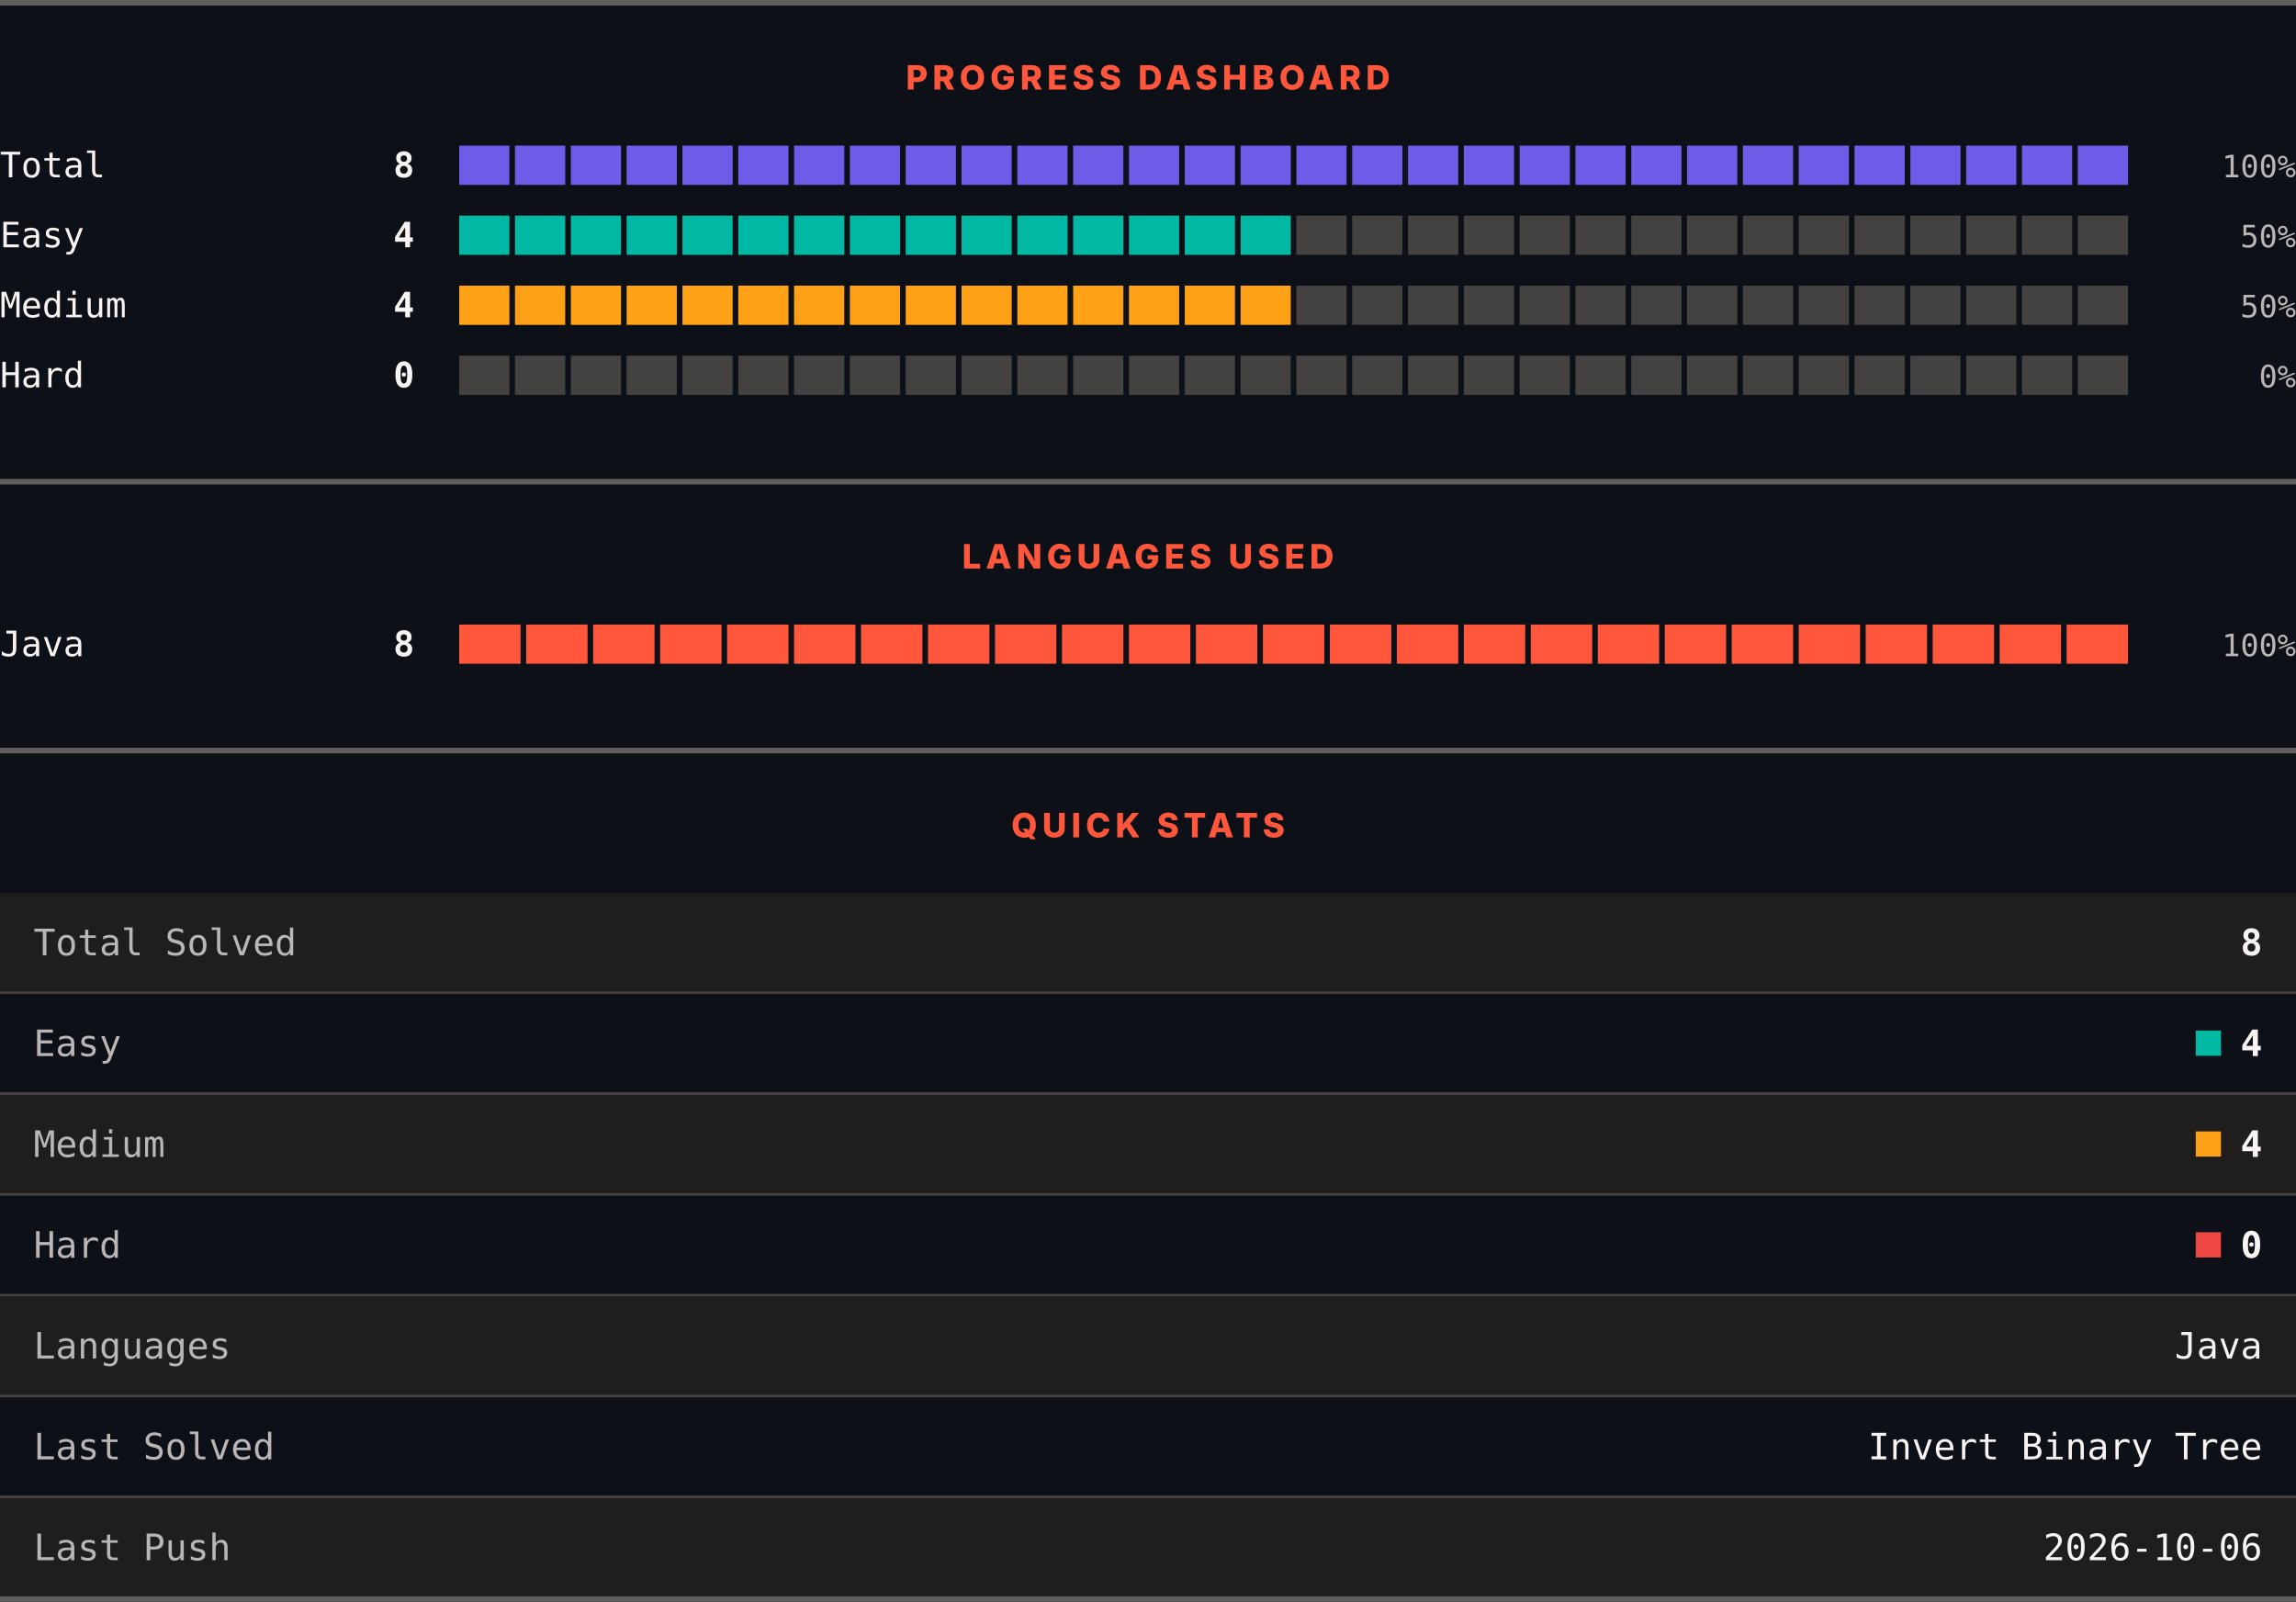
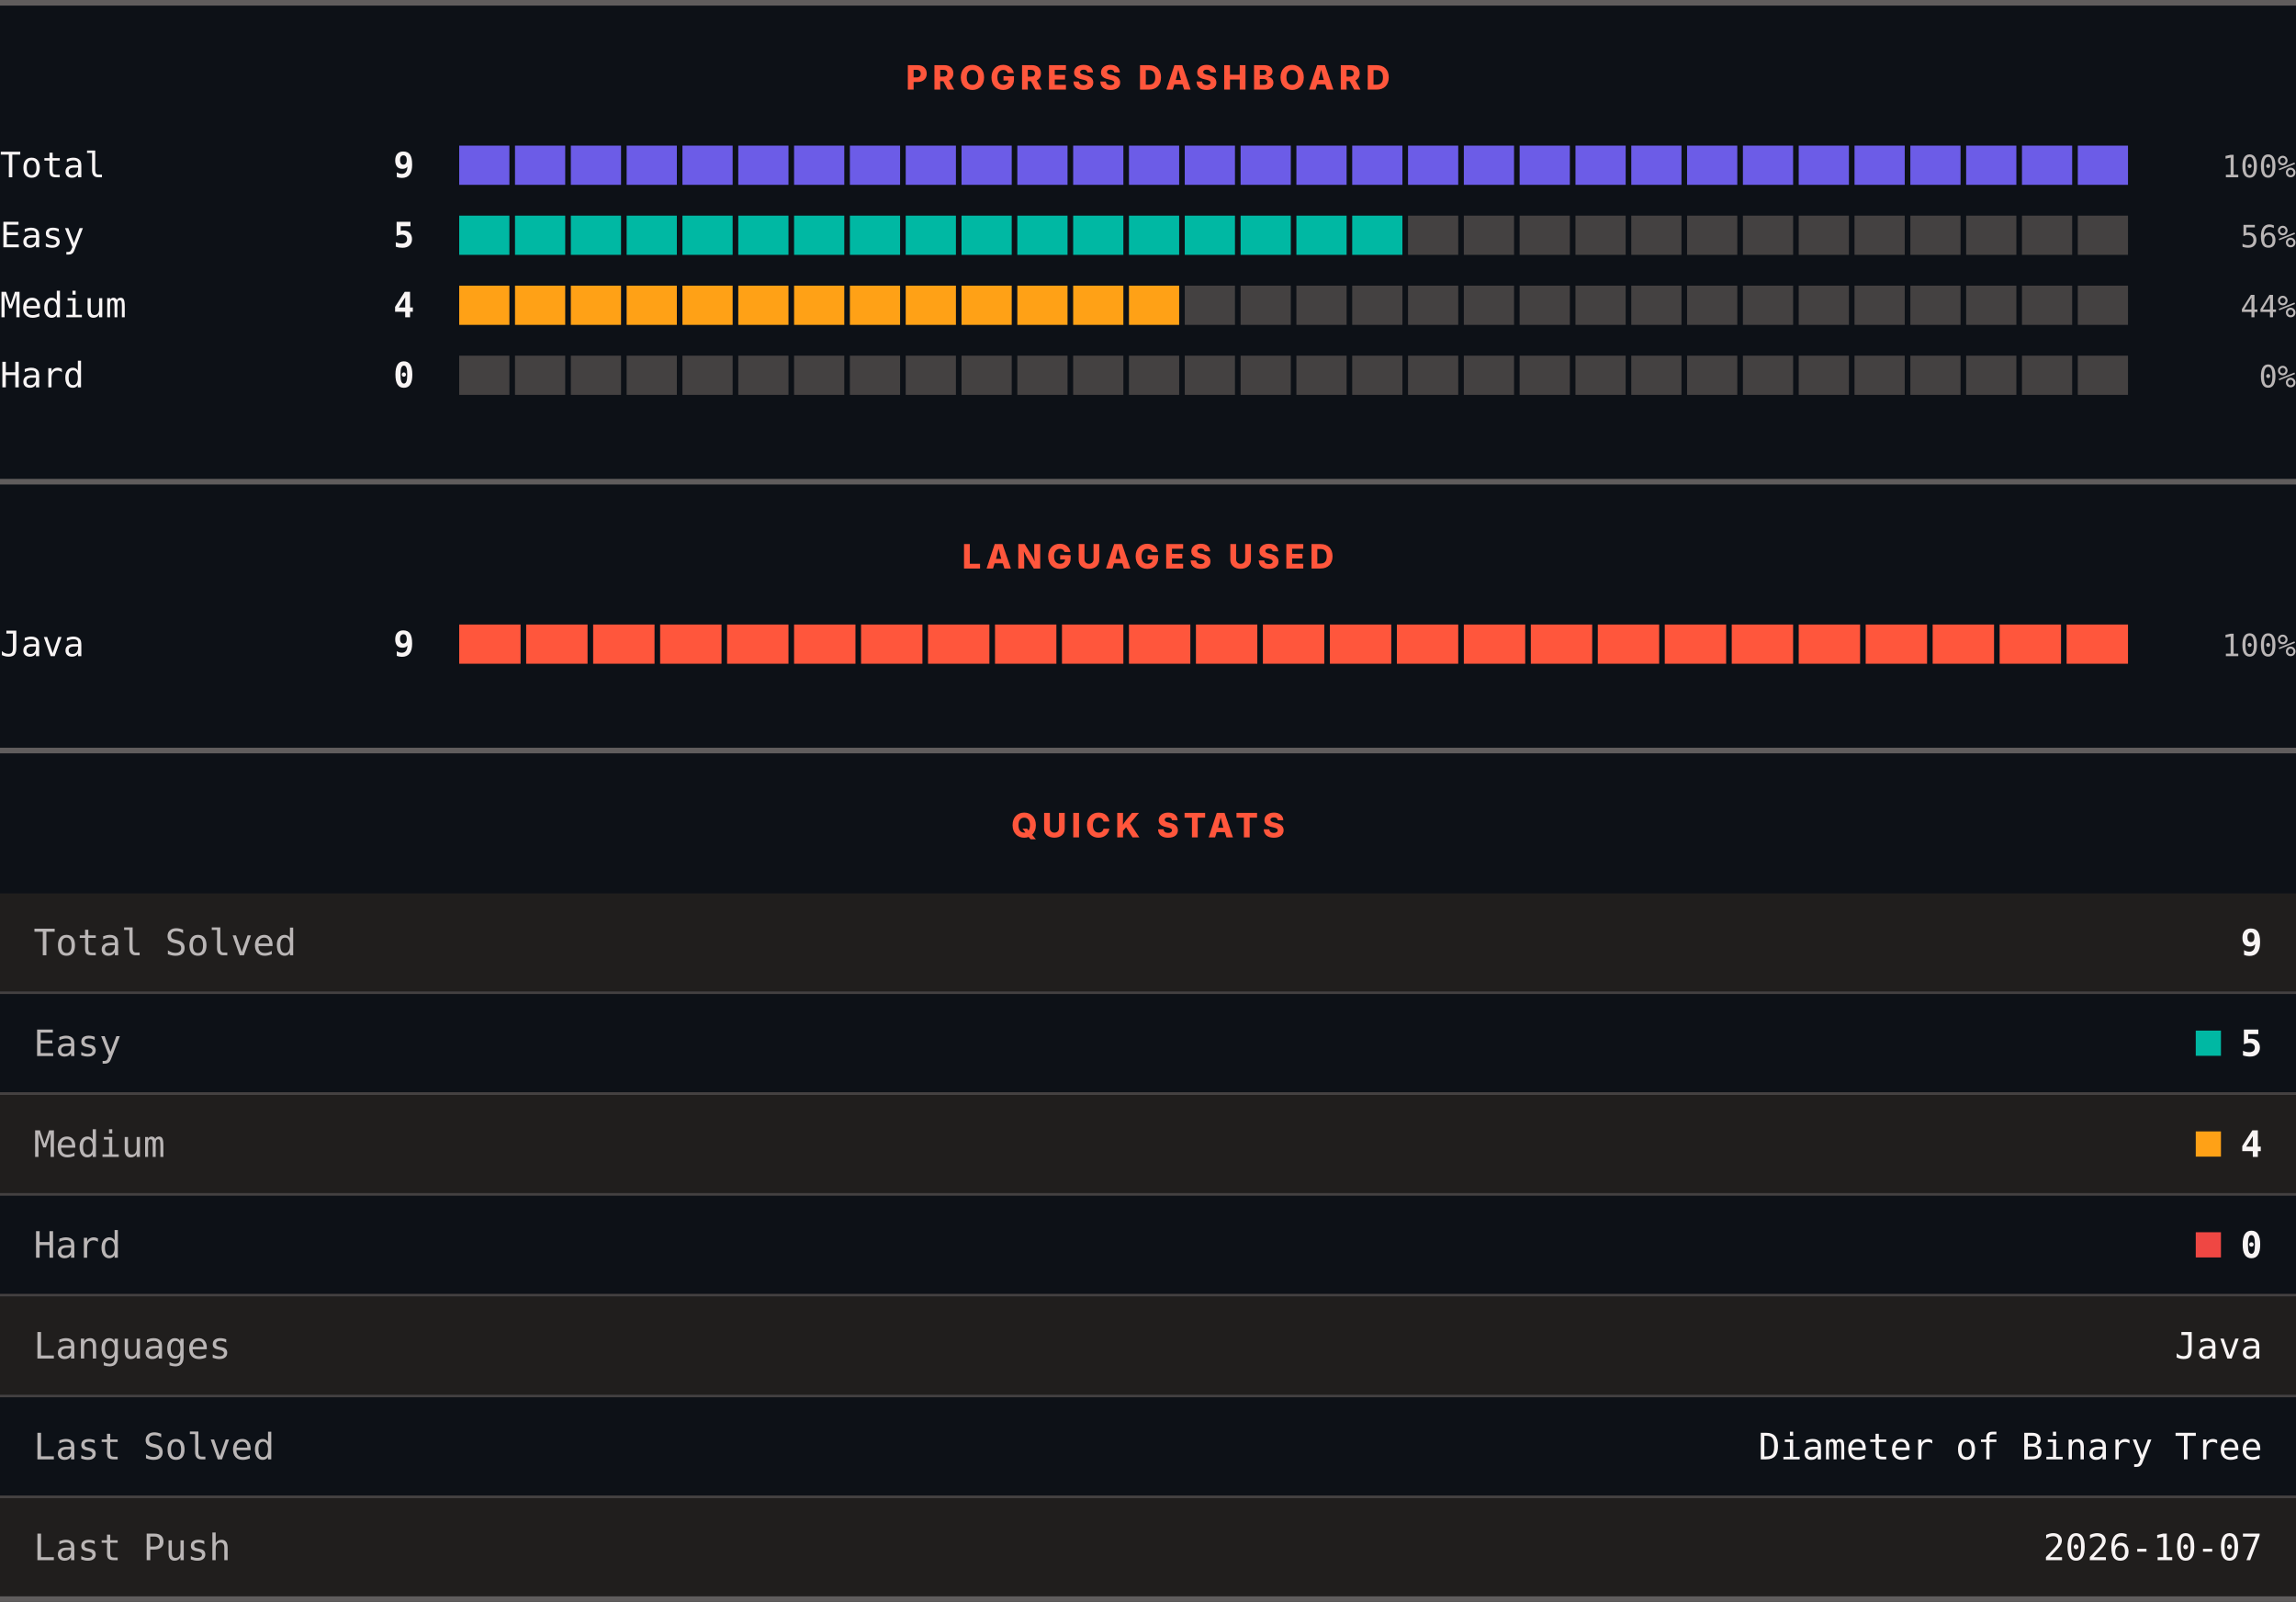
<svg xmlns="http://www.w3.org/2000/svg" width="820" height="572" viewBox="0 0 820 572" role="img" aria-label="LeetCode progress, languages and quick stats">
  <rect width="820" height="572" fill="#0d1117" />
  <rect x="0" y="0" width="820" height="2" fill="#605d5d" />
  <text x="410" y="32" text-anchor="middle" font-family="Archivo, system-ui, -apple-system, Segoe UI, sans-serif" font-size="12" font-weight="800" letter-spacing="1.68" fill="#ff563c">PROGRESS DASHBOARD</text>
  <text x="0" y="63.3" font-family="ui-monospace, SFMono-Regular, Menlo, Consolas, monospace" font-size="12.5" fill="#f8f4f4">Total</text>
-   <text x="148" y="63.3" text-anchor="end" font-family="ui-monospace, SFMono-Regular, Menlo, Consolas, monospace" font-size="12.5" font-weight="700" fill="#f8f4f4">8</text>
+   <text x="148" y="63.3" text-anchor="end" font-family="ui-monospace, SFMono-Regular, Menlo, Consolas, monospace" font-size="12.5" font-weight="700" fill="#f8f4f4">9</text>
  <rect x="164.00" y="52" width="17.93" height="14" fill="#6c5ce7" />
  <rect x="183.93" y="52" width="17.93" height="14" fill="#6c5ce7" />
  <rect x="203.87" y="52" width="17.93" height="14" fill="#6c5ce7" />
  <rect x="223.80" y="52" width="17.93" height="14" fill="#6c5ce7" />
  <rect x="243.73" y="52" width="17.93" height="14" fill="#6c5ce7" />
  <rect x="263.67" y="52" width="17.93" height="14" fill="#6c5ce7" />
  <rect x="283.60" y="52" width="17.93" height="14" fill="#6c5ce7" />
  <rect x="303.53" y="52" width="17.93" height="14" fill="#6c5ce7" />
  <rect x="323.47" y="52" width="17.93" height="14" fill="#6c5ce7" />
  <rect x="343.40" y="52" width="17.93" height="14" fill="#6c5ce7" />
  <rect x="363.33" y="52" width="17.93" height="14" fill="#6c5ce7" />
  <rect x="383.27" y="52" width="17.93" height="14" fill="#6c5ce7" />
  <rect x="403.20" y="52" width="17.93" height="14" fill="#6c5ce7" />
  <rect x="423.13" y="52" width="17.93" height="14" fill="#6c5ce7" />
  <rect x="443.07" y="52" width="17.93" height="14" fill="#6c5ce7" />
  <rect x="463.00" y="52" width="17.93" height="14" fill="#6c5ce7" />
  <rect x="482.93" y="52" width="17.93" height="14" fill="#6c5ce7" />
  <rect x="502.87" y="52" width="17.93" height="14" fill="#6c5ce7" />
  <rect x="522.80" y="52" width="17.93" height="14" fill="#6c5ce7" />
  <rect x="542.73" y="52" width="17.93" height="14" fill="#6c5ce7" />
  <rect x="562.67" y="52" width="17.93" height="14" fill="#6c5ce7" />
  <rect x="582.60" y="52" width="17.93" height="14" fill="#6c5ce7" />
  <rect x="602.53" y="52" width="17.93" height="14" fill="#6c5ce7" />
  <rect x="622.47" y="52" width="17.93" height="14" fill="#6c5ce7" />
  <rect x="642.40" y="52" width="17.93" height="14" fill="#6c5ce7" />
  <rect x="662.33" y="52" width="17.93" height="14" fill="#6c5ce7" />
  <rect x="682.27" y="52" width="17.93" height="14" fill="#6c5ce7" />
  <rect x="702.20" y="52" width="17.93" height="14" fill="#6c5ce7" />
  <rect x="722.13" y="52" width="17.93" height="14" fill="#6c5ce7" />
  <rect x="742.07" y="52" width="17.93" height="14" fill="#6c5ce7" />
  <text x="820" y="63.3" text-anchor="end" font-family="ui-monospace, SFMono-Regular, Menlo, Consolas, monospace" font-size="11" fill="#bab6b6">100%</text>
  <text x="0" y="88.3" font-family="ui-monospace, SFMono-Regular, Menlo, Consolas, monospace" font-size="12.5" fill="#f8f4f4">Easy</text>
-   <text x="148" y="88.3" text-anchor="end" font-family="ui-monospace, SFMono-Regular, Menlo, Consolas, monospace" font-size="12.5" font-weight="700" fill="#f8f4f4">4</text>
+   <text x="148" y="88.3" text-anchor="end" font-family="ui-monospace, SFMono-Regular, Menlo, Consolas, monospace" font-size="12.5" font-weight="700" fill="#f8f4f4">5</text>
  <rect x="164.00" y="77" width="17.93" height="14" fill="#00b8a3" />
  <rect x="183.93" y="77" width="17.93" height="14" fill="#00b8a3" />
  <rect x="203.87" y="77" width="17.93" height="14" fill="#00b8a3" />
  <rect x="223.80" y="77" width="17.93" height="14" fill="#00b8a3" />
  <rect x="243.73" y="77" width="17.93" height="14" fill="#00b8a3" />
  <rect x="263.67" y="77" width="17.93" height="14" fill="#00b8a3" />
  <rect x="283.60" y="77" width="17.93" height="14" fill="#00b8a3" />
  <rect x="303.53" y="77" width="17.93" height="14" fill="#00b8a3" />
  <rect x="323.47" y="77" width="17.93" height="14" fill="#00b8a3" />
  <rect x="343.40" y="77" width="17.93" height="14" fill="#00b8a3" />
  <rect x="363.33" y="77" width="17.93" height="14" fill="#00b8a3" />
  <rect x="383.27" y="77" width="17.93" height="14" fill="#00b8a3" />
  <rect x="403.20" y="77" width="17.93" height="14" fill="#00b8a3" />
  <rect x="423.13" y="77" width="17.93" height="14" fill="#00b8a3" />
  <rect x="443.07" y="77" width="17.93" height="14" fill="#00b8a3" />
-   <rect x="463.00" y="77" width="17.93" height="14" fill="#444141" />
-   <rect x="482.93" y="77" width="17.93" height="14" fill="#444141" />
+   <rect x="463.00" y="77" width="17.93" height="14" fill="#00b8a3" />
+   <rect x="482.93" y="77" width="17.93" height="14" fill="#00b8a3" />
  <rect x="502.87" y="77" width="17.93" height="14" fill="#444141" />
  <rect x="522.80" y="77" width="17.93" height="14" fill="#444141" />
  <rect x="542.73" y="77" width="17.93" height="14" fill="#444141" />
  <rect x="562.67" y="77" width="17.93" height="14" fill="#444141" />
  <rect x="582.60" y="77" width="17.93" height="14" fill="#444141" />
  <rect x="602.53" y="77" width="17.93" height="14" fill="#444141" />
  <rect x="622.47" y="77" width="17.93" height="14" fill="#444141" />
  <rect x="642.40" y="77" width="17.93" height="14" fill="#444141" />
  <rect x="662.33" y="77" width="17.93" height="14" fill="#444141" />
  <rect x="682.27" y="77" width="17.93" height="14" fill="#444141" />
  <rect x="702.20" y="77" width="17.93" height="14" fill="#444141" />
  <rect x="722.13" y="77" width="17.93" height="14" fill="#444141" />
  <rect x="742.07" y="77" width="17.93" height="14" fill="#444141" />
-   <text x="820" y="88.3" text-anchor="end" font-family="ui-monospace, SFMono-Regular, Menlo, Consolas, monospace" font-size="11" fill="#bab6b6">50%</text>
+   <text x="820" y="88.3" text-anchor="end" font-family="ui-monospace, SFMono-Regular, Menlo, Consolas, monospace" font-size="11" fill="#bab6b6">56%</text>
  <text x="0" y="113.3" font-family="ui-monospace, SFMono-Regular, Menlo, Consolas, monospace" font-size="12.5" fill="#f8f4f4">Medium</text>
  <text x="148" y="113.3" text-anchor="end" font-family="ui-monospace, SFMono-Regular, Menlo, Consolas, monospace" font-size="12.5" font-weight="700" fill="#f8f4f4">4</text>
  <rect x="164.00" y="102" width="17.93" height="14" fill="#ffa116" />
  <rect x="183.93" y="102" width="17.93" height="14" fill="#ffa116" />
  <rect x="203.87" y="102" width="17.93" height="14" fill="#ffa116" />
  <rect x="223.80" y="102" width="17.93" height="14" fill="#ffa116" />
  <rect x="243.73" y="102" width="17.93" height="14" fill="#ffa116" />
  <rect x="263.67" y="102" width="17.93" height="14" fill="#ffa116" />
  <rect x="283.60" y="102" width="17.93" height="14" fill="#ffa116" />
  <rect x="303.53" y="102" width="17.93" height="14" fill="#ffa116" />
  <rect x="323.47" y="102" width="17.93" height="14" fill="#ffa116" />
  <rect x="343.40" y="102" width="17.93" height="14" fill="#ffa116" />
  <rect x="363.33" y="102" width="17.93" height="14" fill="#ffa116" />
  <rect x="383.27" y="102" width="17.93" height="14" fill="#ffa116" />
  <rect x="403.20" y="102" width="17.93" height="14" fill="#ffa116" />
-   <rect x="423.13" y="102" width="17.93" height="14" fill="#ffa116" />
-   <rect x="443.07" y="102" width="17.93" height="14" fill="#ffa116" />
+   <rect x="423.13" y="102" width="17.93" height="14" fill="#444141" />
+   <rect x="443.07" y="102" width="17.93" height="14" fill="#444141" />
  <rect x="463.00" y="102" width="17.93" height="14" fill="#444141" />
  <rect x="482.93" y="102" width="17.93" height="14" fill="#444141" />
  <rect x="502.87" y="102" width="17.93" height="14" fill="#444141" />
  <rect x="522.80" y="102" width="17.93" height="14" fill="#444141" />
  <rect x="542.73" y="102" width="17.93" height="14" fill="#444141" />
  <rect x="562.67" y="102" width="17.93" height="14" fill="#444141" />
  <rect x="582.60" y="102" width="17.93" height="14" fill="#444141" />
  <rect x="602.53" y="102" width="17.93" height="14" fill="#444141" />
  <rect x="622.47" y="102" width="17.93" height="14" fill="#444141" />
  <rect x="642.40" y="102" width="17.93" height="14" fill="#444141" />
  <rect x="662.33" y="102" width="17.93" height="14" fill="#444141" />
  <rect x="682.27" y="102" width="17.93" height="14" fill="#444141" />
  <rect x="702.20" y="102" width="17.93" height="14" fill="#444141" />
  <rect x="722.13" y="102" width="17.93" height="14" fill="#444141" />
  <rect x="742.07" y="102" width="17.93" height="14" fill="#444141" />
-   <text x="820" y="113.3" text-anchor="end" font-family="ui-monospace, SFMono-Regular, Menlo, Consolas, monospace" font-size="11" fill="#bab6b6">50%</text>
+   <text x="820" y="113.3" text-anchor="end" font-family="ui-monospace, SFMono-Regular, Menlo, Consolas, monospace" font-size="11" fill="#bab6b6">44%</text>
  <text x="0" y="138.3" font-family="ui-monospace, SFMono-Regular, Menlo, Consolas, monospace" font-size="12.5" fill="#f8f4f4">Hard</text>
  <text x="148" y="138.3" text-anchor="end" font-family="ui-monospace, SFMono-Regular, Menlo, Consolas, monospace" font-size="12.5" font-weight="700" fill="#f8f4f4">0</text>
  <rect x="164.00" y="127" width="17.93" height="14" fill="#444141" />
  <rect x="183.93" y="127" width="17.93" height="14" fill="#444141" />
  <rect x="203.87" y="127" width="17.93" height="14" fill="#444141" />
  <rect x="223.80" y="127" width="17.93" height="14" fill="#444141" />
  <rect x="243.73" y="127" width="17.93" height="14" fill="#444141" />
  <rect x="263.67" y="127" width="17.93" height="14" fill="#444141" />
  <rect x="283.60" y="127" width="17.93" height="14" fill="#444141" />
  <rect x="303.53" y="127" width="17.93" height="14" fill="#444141" />
  <rect x="323.47" y="127" width="17.93" height="14" fill="#444141" />
  <rect x="343.40" y="127" width="17.93" height="14" fill="#444141" />
  <rect x="363.33" y="127" width="17.93" height="14" fill="#444141" />
  <rect x="383.27" y="127" width="17.93" height="14" fill="#444141" />
  <rect x="403.20" y="127" width="17.93" height="14" fill="#444141" />
  <rect x="423.13" y="127" width="17.93" height="14" fill="#444141" />
  <rect x="443.07" y="127" width="17.93" height="14" fill="#444141" />
  <rect x="463.00" y="127" width="17.93" height="14" fill="#444141" />
  <rect x="482.93" y="127" width="17.93" height="14" fill="#444141" />
  <rect x="502.87" y="127" width="17.93" height="14" fill="#444141" />
  <rect x="522.80" y="127" width="17.93" height="14" fill="#444141" />
  <rect x="542.73" y="127" width="17.93" height="14" fill="#444141" />
  <rect x="562.67" y="127" width="17.93" height="14" fill="#444141" />
  <rect x="582.60" y="127" width="17.93" height="14" fill="#444141" />
  <rect x="602.53" y="127" width="17.93" height="14" fill="#444141" />
  <rect x="622.47" y="127" width="17.93" height="14" fill="#444141" />
  <rect x="642.40" y="127" width="17.93" height="14" fill="#444141" />
  <rect x="662.33" y="127" width="17.93" height="14" fill="#444141" />
  <rect x="682.27" y="127" width="17.93" height="14" fill="#444141" />
  <rect x="702.20" y="127" width="17.93" height="14" fill="#444141" />
  <rect x="722.13" y="127" width="17.93" height="14" fill="#444141" />
  <rect x="742.07" y="127" width="17.93" height="14" fill="#444141" />
  <text x="820" y="138.3" text-anchor="end" font-family="ui-monospace, SFMono-Regular, Menlo, Consolas, monospace" font-size="11" fill="#bab6b6">0%</text>
  <rect x="0" y="171" width="820" height="2" fill="#605d5d" />
  <text x="410" y="203" text-anchor="middle" font-family="Archivo, system-ui, -apple-system, Segoe UI, sans-serif" font-size="12" font-weight="800" letter-spacing="1.68" fill="#ff563c">LANGUAGES USED</text>
  <text x="0" y="234.3" font-family="ui-monospace, SFMono-Regular, Menlo, Consolas, monospace" font-size="12.5" fill="#f8f4f4">Java</text>
-   <text x="148" y="234.3" text-anchor="end" font-family="ui-monospace, SFMono-Regular, Menlo, Consolas, monospace" font-size="12.5" font-weight="700" fill="#f8f4f4">8</text>
+   <text x="148" y="234.3" text-anchor="end" font-family="ui-monospace, SFMono-Regular, Menlo, Consolas, monospace" font-size="12.5" font-weight="700" fill="#f8f4f4">9</text>
  <rect x="164.00" y="223" width="21.92" height="14" fill="#ff563c" />
  <rect x="187.92" y="223" width="21.92" height="14" fill="#ff563c" />
  <rect x="211.84" y="223" width="21.92" height="14" fill="#ff563c" />
  <rect x="235.76" y="223" width="21.92" height="14" fill="#ff563c" />
  <rect x="259.68" y="223" width="21.92" height="14" fill="#ff563c" />
  <rect x="283.60" y="223" width="21.92" height="14" fill="#ff563c" />
  <rect x="307.52" y="223" width="21.92" height="14" fill="#ff563c" />
  <rect x="331.44" y="223" width="21.92" height="14" fill="#ff563c" />
  <rect x="355.36" y="223" width="21.92" height="14" fill="#ff563c" />
  <rect x="379.28" y="223" width="21.92" height="14" fill="#ff563c" />
  <rect x="403.20" y="223" width="21.92" height="14" fill="#ff563c" />
  <rect x="427.12" y="223" width="21.92" height="14" fill="#ff563c" />
  <rect x="451.04" y="223" width="21.92" height="14" fill="#ff563c" />
  <rect x="474.96" y="223" width="21.92" height="14" fill="#ff563c" />
  <rect x="498.88" y="223" width="21.92" height="14" fill="#ff563c" />
  <rect x="522.80" y="223" width="21.92" height="14" fill="#ff563c" />
  <rect x="546.72" y="223" width="21.92" height="14" fill="#ff563c" />
  <rect x="570.64" y="223" width="21.92" height="14" fill="#ff563c" />
  <rect x="594.56" y="223" width="21.92" height="14" fill="#ff563c" />
  <rect x="618.48" y="223" width="21.92" height="14" fill="#ff563c" />
  <rect x="642.40" y="223" width="21.92" height="14" fill="#ff563c" />
  <rect x="666.32" y="223" width="21.92" height="14" fill="#ff563c" />
  <rect x="690.24" y="223" width="21.92" height="14" fill="#ff563c" />
  <rect x="714.16" y="223" width="21.92" height="14" fill="#ff563c" />
  <rect x="738.08" y="223" width="21.92" height="14" fill="#ff563c" />
  <text x="820" y="234.3" text-anchor="end" font-family="ui-monospace, SFMono-Regular, Menlo, Consolas, monospace" font-size="11" fill="#bab6b6">100%</text>
  <rect x="0" y="267" width="820" height="2" fill="#605d5d" />
  <text x="410" y="299" text-anchor="middle" font-family="Archivo, system-ui, -apple-system, Segoe UI, sans-serif" font-size="12" font-weight="800" letter-spacing="1.68" fill="#ff563c">QUICK STATS</text>
  <rect x="0" y="319" width="820" height="35" fill="#201e1d" />
  <text x="12" y="341.1" font-family="ui-monospace, SFMono-Regular, Menlo, Consolas, monospace" font-size="13" fill="#bab6b6">Total Solved</text>
-   <text x="808" y="341.1" text-anchor="end" font-family="ui-monospace, SFMono-Regular, Menlo, Consolas, monospace" font-size="13" font-weight="700" fill="#f8f4f4">8</text>
+   <text x="808" y="341.1" text-anchor="end" font-family="ui-monospace, SFMono-Regular, Menlo, Consolas, monospace" font-size="13" font-weight="700" fill="#f8f4f4">9</text>
  <rect x="0" y="354" width="820" height="1" fill="#444141" />
  <rect x="0" y="355" width="820" height="35" fill="#0d1117" />
  <text x="12" y="377.1" font-family="ui-monospace, SFMono-Regular, Menlo, Consolas, monospace" font-size="13" fill="#bab6b6">Easy</text>
  <rect x="784.2" y="368" width="9" height="9" fill="#00b8a3" />
-   <text x="808" y="377.1" text-anchor="end" font-family="ui-monospace, SFMono-Regular, Menlo, Consolas, monospace" font-size="13" font-weight="700" fill="#f8f4f4">4</text>
+   <text x="808" y="377.1" text-anchor="end" font-family="ui-monospace, SFMono-Regular, Menlo, Consolas, monospace" font-size="13" font-weight="700" fill="#f8f4f4">5</text>
  <rect x="0" y="390" width="820" height="1" fill="#444141" />
  <rect x="0" y="391" width="820" height="35" fill="#201e1d" />
  <text x="12" y="413.1" font-family="ui-monospace, SFMono-Regular, Menlo, Consolas, monospace" font-size="13" fill="#bab6b6">Medium</text>
  <rect x="784.2" y="404" width="9" height="9" fill="#ffa116" />
  <text x="808" y="413.1" text-anchor="end" font-family="ui-monospace, SFMono-Regular, Menlo, Consolas, monospace" font-size="13" font-weight="700" fill="#f8f4f4">4</text>
  <rect x="0" y="426" width="820" height="1" fill="#444141" />
  <rect x="0" y="427" width="820" height="35" fill="#0d1117" />
  <text x="12" y="449.1" font-family="ui-monospace, SFMono-Regular, Menlo, Consolas, monospace" font-size="13" fill="#bab6b6">Hard</text>
  <rect x="784.2" y="440" width="9" height="9" fill="#ef4743" />
  <text x="808" y="449.1" text-anchor="end" font-family="ui-monospace, SFMono-Regular, Menlo, Consolas, monospace" font-size="13" font-weight="700" fill="#f8f4f4">0</text>
  <rect x="0" y="462" width="820" height="1" fill="#444141" />
  <rect x="0" y="463" width="820" height="35" fill="#201e1d" />
  <text x="12" y="485.1" font-family="ui-monospace, SFMono-Regular, Menlo, Consolas, monospace" font-size="13" fill="#bab6b6">Languages</text>
  <text x="808" y="485.1" text-anchor="end" font-family="ui-monospace, SFMono-Regular, Menlo, Consolas, monospace" font-size="13" fill="#f8f4f4">Java</text>
  <rect x="0" y="498" width="820" height="1" fill="#444141" />
  <rect x="0" y="499" width="820" height="35" fill="#0d1117" />
  <text x="12" y="521.1" font-family="ui-monospace, SFMono-Regular, Menlo, Consolas, monospace" font-size="13" fill="#bab6b6">Last Solved</text>
-   <text x="808" y="521.1" text-anchor="end" font-family="ui-monospace, SFMono-Regular, Menlo, Consolas, monospace" font-size="13" fill="#f8f4f4">Invert Binary Tree</text>
+   <text x="808" y="521.1" text-anchor="end" font-family="ui-monospace, SFMono-Regular, Menlo, Consolas, monospace" font-size="13" fill="#f8f4f4">Diameter of Binary Tree</text>
  <rect x="0" y="534" width="820" height="1" fill="#444141" />
  <rect x="0" y="535" width="820" height="35" fill="#201e1d" />
  <text x="12" y="557.1" font-family="ui-monospace, SFMono-Regular, Menlo, Consolas, monospace" font-size="13" fill="#bab6b6">Last Push</text>
-   <text x="808" y="557.1" text-anchor="end" font-family="ui-monospace, SFMono-Regular, Menlo, Consolas, monospace" font-size="13" fill="#f8f4f4">2026-10-06</text>
+   <text x="808" y="557.1" text-anchor="end" font-family="ui-monospace, SFMono-Regular, Menlo, Consolas, monospace" font-size="13" fill="#f8f4f4">2026-10-07</text>
  <rect x="0" y="570" width="820" height="2" fill="#605d5d" />
</svg>
